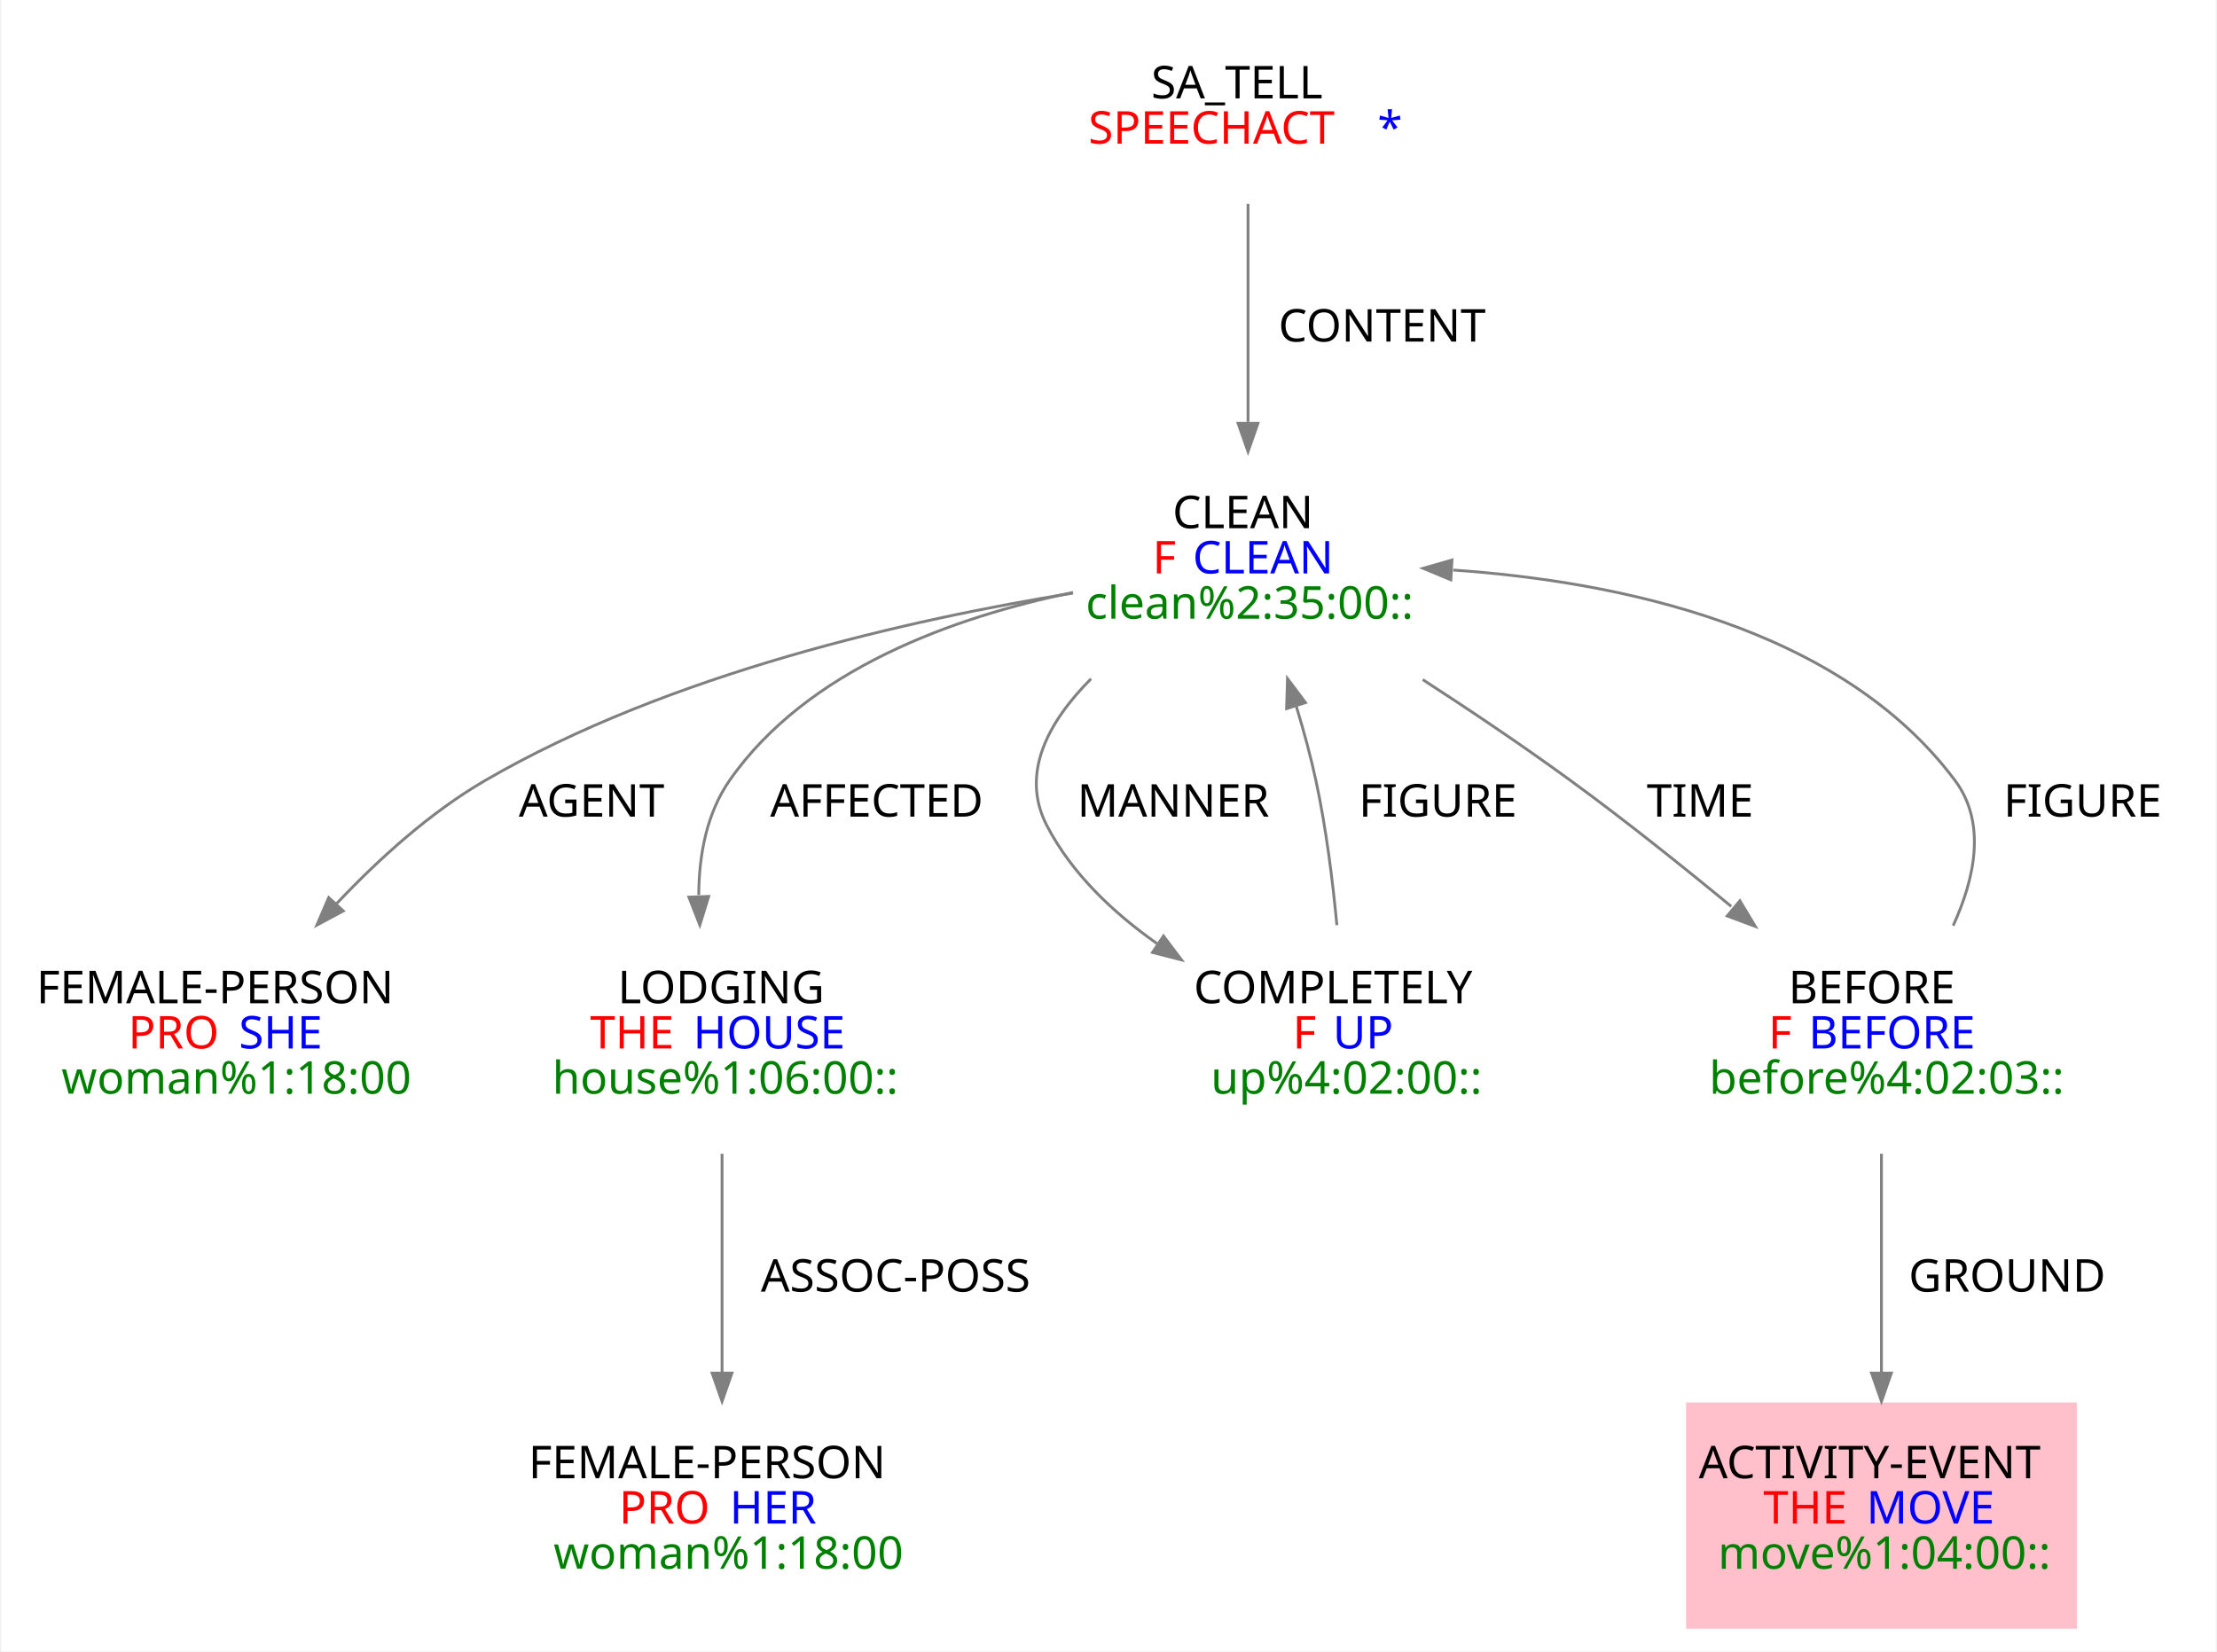
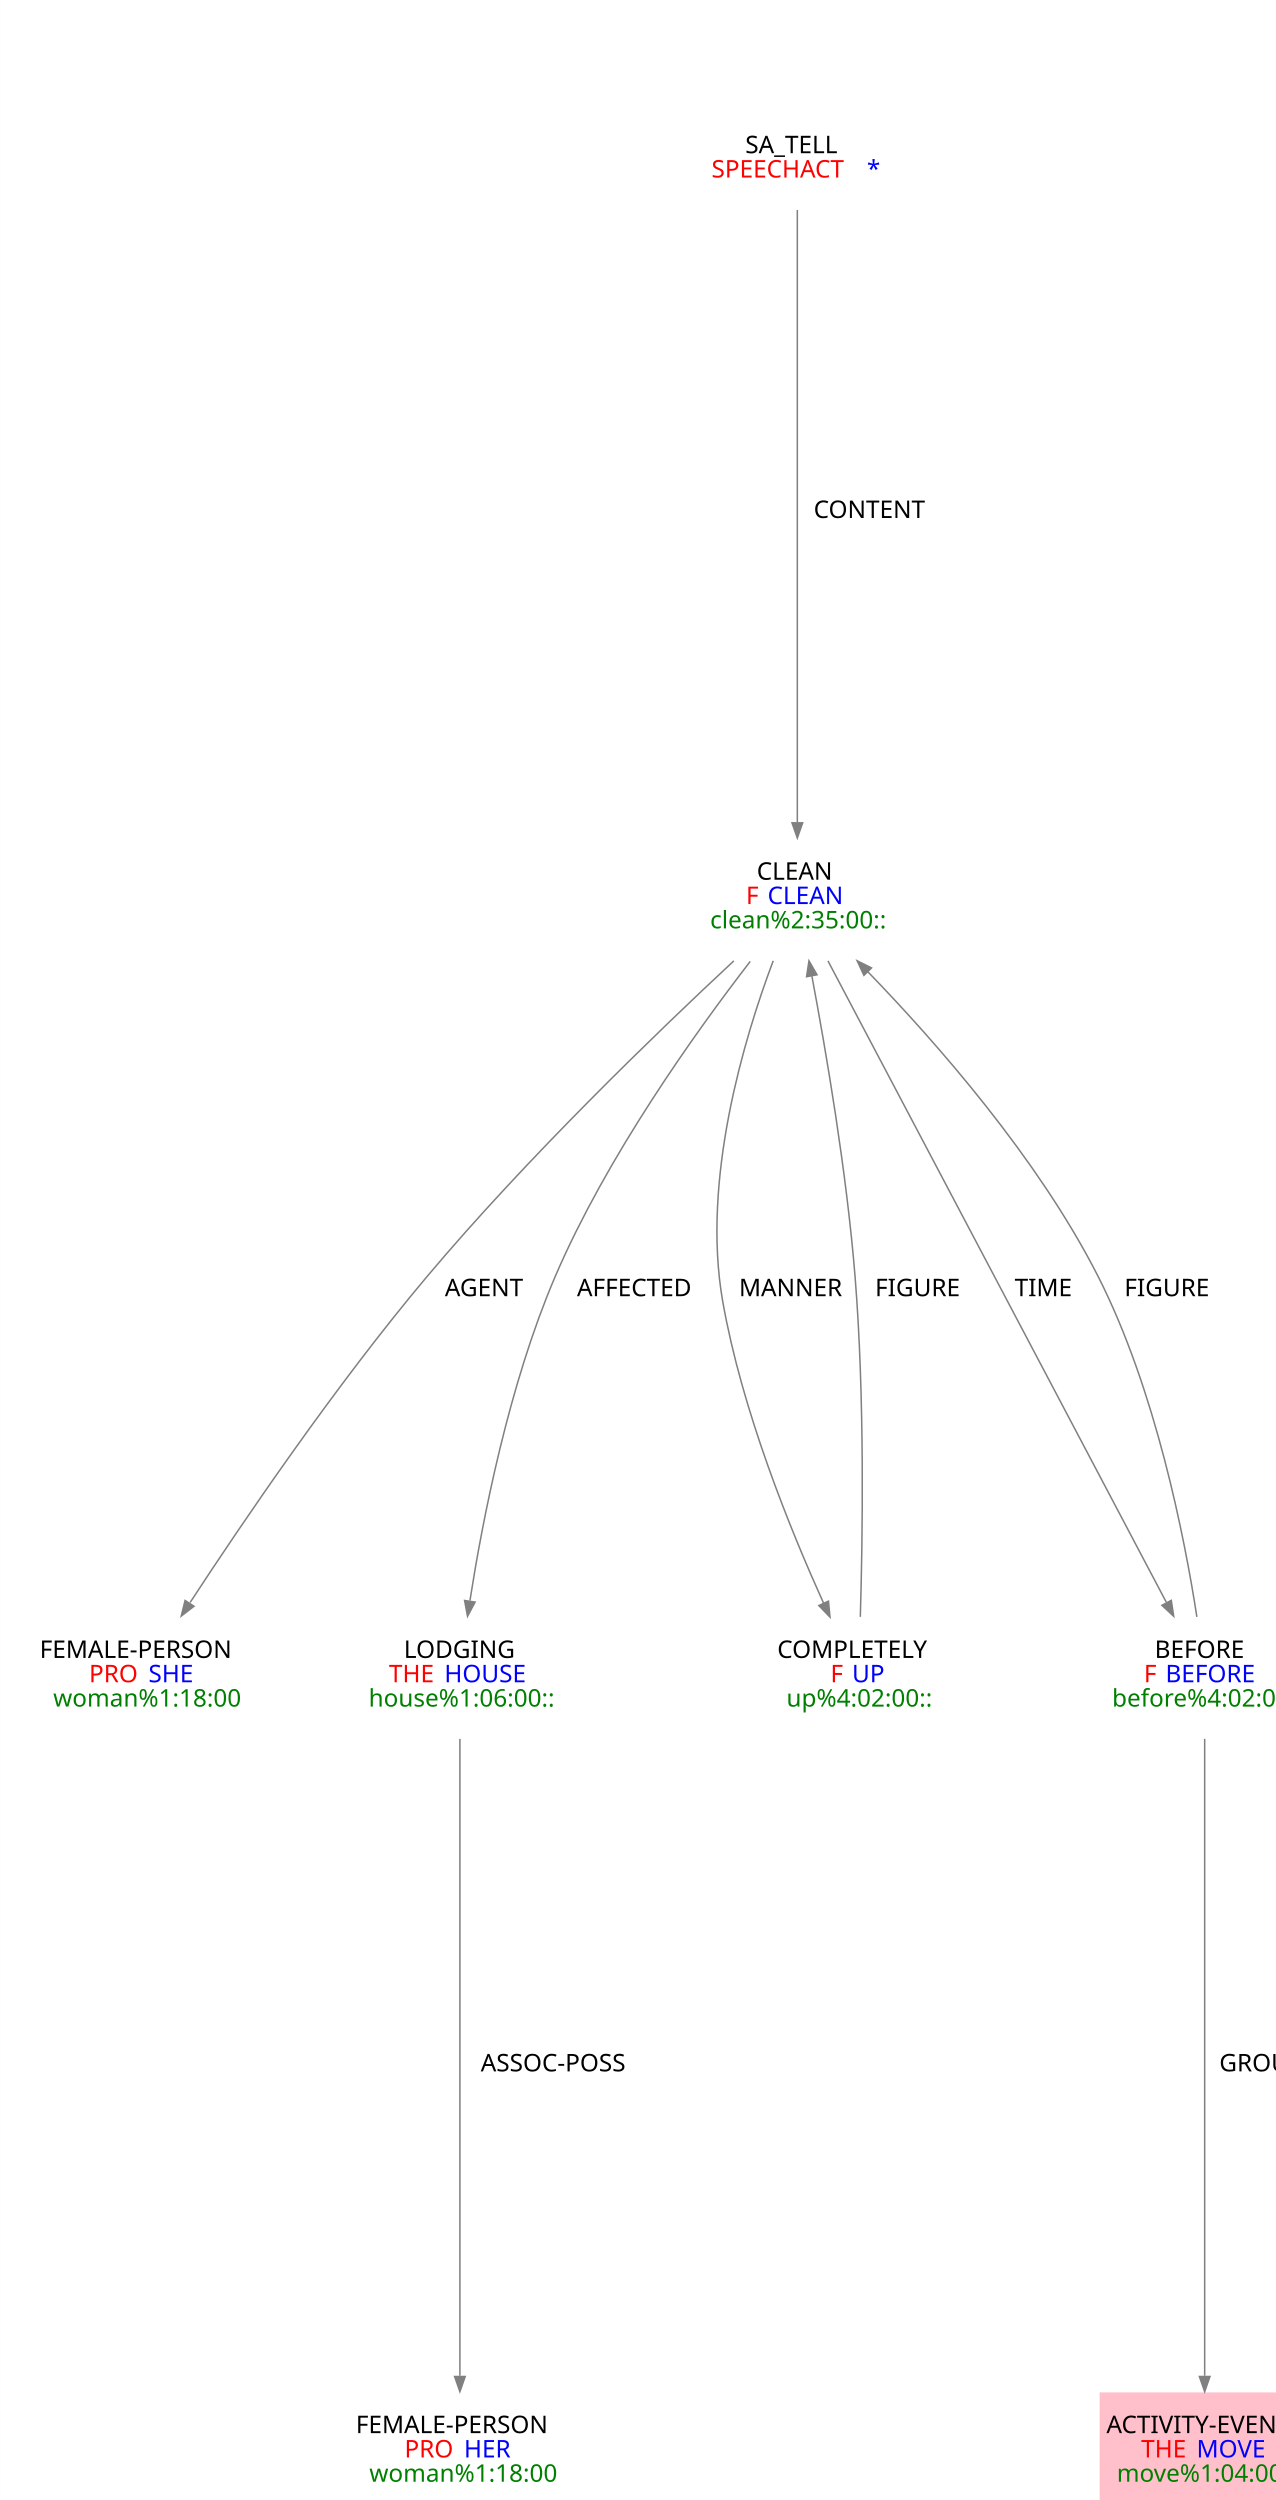
- <svg xmlns="http://www.w3.org/2000/svg" xmlns:xlink="http://www.w3.org/1999/xlink" width="392pt" height="292pt" viewBox="0.00 0.00 391.56 292.00">
-   <g id="graph0" class="graph" transform="scale(1 1) rotate(0) translate(4 288)">
-     <polygon fill="white" stroke="transparent" points="-4,4 -4,-288 387.56,-288 387.56,4 -4,4" />
+ <svg xmlns="http://www.w3.org/2000/svg" xmlns:xlink="http://www.w3.org/1999/xlink" width="432pt" height="847pt" viewBox="0.00 0.00 432.00 847.07">
+   <g id="graph0" class="graph" transform="scale(1.03 1.03) rotate(0) translate(4 868)">
+     <polygon fill="white" stroke="transparent" points="-4,4 -4,-868 440.71,-868 440.71,4 -4,4" />
    <g id="node1" class="node">
      <g id="a_node1">
        <a xlink:href="http://trips.ihmc.us/lexicon/data/ONT::SA_TELL.xml" xlink:title="&lt;font color=&quot;green&quot;&gt;&lt;br /&gt;&lt;/font&gt; &lt;font color=&quot;black&quot;&gt;SA_TELL&lt;/font&gt; &lt;font color=&quot;green&quot;&gt;&lt;br /&gt;&lt;/font&gt; &lt;font color=&quot;red&quot;&gt;SPEECHACT&lt;/font&gt; &lt;font color=&quot;blue&quot;&gt;* &lt;/font&gt; &lt;font color=&quot;green&quot;&gt;&lt;br /&gt; &lt;/font&gt;">
-           <text text-anchor="start" x="197.11" y="-270.6" font-family="Work Sans" font-size="8.00"> </text>
-           <text text-anchor="start" x="199.33" y="-270.6" font-family="Work Sans" font-size="8.00">SA_TELL</text>
-           <text text-anchor="start" x="233.57" y="-270.6" font-family="Work Sans" font-size="8.00"> </text>
-           <text text-anchor="start" x="186" y="-262.6" font-family="Work Sans" font-size="8.00"> </text>
-           <text text-anchor="start" x="188.22" y="-262.6" font-family="Work Sans" font-size="8.00" fill="red">SPEECHACT</text>
-           <text text-anchor="start" x="237.12" y="-262.6" font-family="Work Sans" font-size="8.00"> </text>
-           <text text-anchor="start" x="239.34" y="-262.6" font-family="Work Sans" font-size="8.00" fill="blue">* </text>
-           <text text-anchor="start" x="244.68" y="-262.6" font-family="Work Sans" font-size="8.00"> </text>
-           <text text-anchor="start" x="215.34" y="-254.6" font-family="Work Sans" font-size="8.00" fill="green"> </text>
+           <text text-anchor="start" x="238.92" y="-817.6" font-family="Work Sans" font-size="8.00"> </text>
+           <text text-anchor="start" x="241.15" y="-817.6" font-family="Work Sans" font-size="8.00">SA_TELL</text>
+           <text text-anchor="start" x="275.39" y="-817.6" font-family="Work Sans" font-size="8.00"> </text>
+           <text text-anchor="start" x="227.82" y="-809.6" font-family="Work Sans" font-size="8.00"> </text>
+           <text text-anchor="start" x="230.04" y="-809.6" font-family="Work Sans" font-size="8.00" fill="red">SPEECHACT</text>
+           <text text-anchor="start" x="278.94" y="-809.6" font-family="Work Sans" font-size="8.00"> </text>
+           <text text-anchor="start" x="281.16" y="-809.6" font-family="Work Sans" font-size="8.00" fill="blue">* </text>
+           <text text-anchor="start" x="286.5" y="-809.6" font-family="Work Sans" font-size="8.00"> </text>
+           <text text-anchor="start" x="257.16" y="-801.6" font-family="Work Sans" font-size="8.00" fill="green"> </text>
        </a>
      </g>
    </g>
    <g id="node2" class="node">
      <g id="a_node2">
        <a xlink:href="http://trips.ihmc.us/lexicon/data/ONT::CLEAN.xml" xlink:title="&lt;font color=&quot;green&quot;&gt;&lt;br /&gt;&lt;/font&gt; &lt;font color=&quot;black&quot;&gt;CLEAN&lt;/font&gt; &lt;font color=&quot;green&quot;&gt;&lt;br /&gt;&lt;/font&gt; &lt;font color=&quot;red&quot;&gt;F&lt;/font&gt; &lt;font color=&quot;blue&quot;&gt;CLEAN&lt;/font&gt; &lt;font color=&quot;green&quot;&gt;&lt;br /&gt;&lt;/font&gt; &lt;font color=&quot;green&quot;&gt;clean%2:35:00::&lt;/font&gt; &lt;font color=&quot;green&quot;&gt;&lt;br /&gt; &lt;/font&gt;">
-           <text text-anchor="start" x="200.89" y="-194.6" font-family="Work Sans" font-size="8.00"> </text>
-           <text text-anchor="start" x="203.11" y="-194.6" font-family="Work Sans" font-size="8.00">CLEAN</text>
-           <text text-anchor="start" x="229.79" y="-194.6" font-family="Work Sans" font-size="8.00"> </text>
-           <text text-anchor="start" x="197.34" y="-186.6" font-family="Work Sans" font-size="8.00"> </text>
-           <text text-anchor="start" x="199.56" y="-186.6" font-family="Work Sans" font-size="8.00" fill="red">F</text>
-           <text text-anchor="start" x="204.45" y="-186.6" font-family="Work Sans" font-size="8.00"> </text>
-           <text text-anchor="start" x="206.67" y="-186.6" font-family="Work Sans" font-size="8.00" fill="blue">CLEAN</text>
-           <text text-anchor="start" x="233.34" y="-186.6" font-family="Work Sans" font-size="8.00"> </text>
-           <text text-anchor="start" x="185.54" y="-178.6" font-family="Work Sans" font-size="8.00"> </text>
-           <text text-anchor="start" x="187.76" y="-178.6" font-family="Work Sans" font-size="8.00" fill="green">clean%2:35:00::</text>
-           <text text-anchor="start" x="245.14" y="-178.6" font-family="Work Sans" font-size="8.00"> </text>
-           <text text-anchor="start" x="215.34" y="-170.6" font-family="Work Sans" font-size="8.00" fill="green"> </text>
+           <text text-anchor="start" x="242.71" y="-578.6" font-family="Work Sans" font-size="8.00"> </text>
+           <text text-anchor="start" x="244.93" y="-578.6" font-family="Work Sans" font-size="8.00">CLEAN</text>
+           <text text-anchor="start" x="271.61" y="-578.6" font-family="Work Sans" font-size="8.00"> </text>
+           <text text-anchor="start" x="239.15" y="-570.6" font-family="Work Sans" font-size="8.00"> </text>
+           <text text-anchor="start" x="241.38" y="-570.6" font-family="Work Sans" font-size="8.00" fill="red">F</text>
+           <text text-anchor="start" x="246.26" y="-570.6" font-family="Work Sans" font-size="8.00"> </text>
+           <text text-anchor="start" x="248.48" y="-570.6" font-family="Work Sans" font-size="8.00" fill="blue">CLEAN</text>
+           <text text-anchor="start" x="275.16" y="-570.6" font-family="Work Sans" font-size="8.00"> </text>
+           <text text-anchor="start" x="227.36" y="-562.6" font-family="Work Sans" font-size="8.00"> </text>
+           <text text-anchor="start" x="229.58" y="-562.6" font-family="Work Sans" font-size="8.00" fill="green">clean%2:35:00::</text>
+           <text text-anchor="start" x="286.96" y="-562.6" font-family="Work Sans" font-size="8.00"> </text>
+           <text text-anchor="start" x="257.16" y="-554.6" font-family="Work Sans" font-size="8.00" fill="green"> </text>
+         </a>
+       </g>
+     </g>
+     <g id="edge5" class="edge">
+       <path fill="none" stroke="grey" stroke-width="0.5" d="M258.27,-798.92C258.27,-758.46 258.27,-647.16 258.27,-597.49" />
+       <polygon fill="grey" stroke="grey" stroke-width="0.5" points="260.02,-597.32 258.27,-592.32 256.52,-597.32 260.02,-597.32" />
+       <text text-anchor="middle" x="281.97" y="-697.6" font-family="Work Sans" font-size="8.00"> CONTENT   </text>
+     </g>
+     <g id="node3" class="node">
+       <g id="a_node3">
+         <a xlink:href="http://trips.ihmc.us/lexicon/data/ONT::FEMALE-PERSON.xml" xlink:title="&lt;font color=&quot;green&quot;&gt;&lt;br /&gt;&lt;/font&gt; &lt;font color=&quot;black&quot;&gt;FEMALE-PERSON&lt;/font&gt; &lt;font color=&quot;green&quot;&gt;&lt;br /&gt;&lt;/font&gt; &lt;font color=&quot;red&quot;&gt;PRO&lt;/font&gt; &lt;font color=&quot;blue&quot;&gt;SHE&lt;/font&gt; &lt;font color=&quot;green&quot;&gt;&lt;br /&gt;&lt;/font&gt; &lt;font color=&quot;green&quot;&gt;woman%1:18:00&lt;/font&gt; &lt;font color=&quot;green&quot;&gt;&lt;br /&gt; &lt;/font&gt;">
+           <text text-anchor="start" x="6.82" y="-322.6" font-family="Work Sans" font-size="8.00"> </text>
+           <text text-anchor="start" x="9.04" y="-322.6" font-family="Work Sans" font-size="8.00">FEMALE-PERSON</text>
+           <text text-anchor="start" x="77.5" y="-322.6" font-family="Work Sans" font-size="8.00"> </text>
+           <text text-anchor="start" x="23.04" y="-314.6" font-family="Work Sans" font-size="8.00"> </text>
+           <text text-anchor="start" x="25.26" y="-314.6" font-family="Work Sans" font-size="8.00" fill="red">PRO</text>
+           <text text-anchor="start" x="42.6" y="-314.6" font-family="Work Sans" font-size="8.00"> </text>
+           <text text-anchor="start" x="44.82" y="-314.6" font-family="Work Sans" font-size="8.00" fill="blue">SHE</text>
+           <text text-anchor="start" x="61.27" y="-314.6" font-family="Work Sans" font-size="8.00"> </text>
+           <text text-anchor="start" x="11.25" y="-306.6" font-family="Work Sans" font-size="8.00"> </text>
+           <text text-anchor="start" x="13.47" y="-306.6" font-family="Work Sans" font-size="8.00" fill="green">woman%1:18:00</text>
+           <text text-anchor="start" x="73.06" y="-306.6" font-family="Work Sans" font-size="8.00"> </text>
+           <text text-anchor="start" x="42.16" y="-298.6" font-family="Work Sans" font-size="8.00" fill="green"> </text>
+         </a>
+       </g>
+     </g>
+     <g id="edge2" class="edge">
+       <path fill="none" stroke="grey" stroke-width="0.5" d="M237.39,-551.92C212.24,-528.51 169.3,-487.11 136.4,-448 106.51,-412.47 76.13,-367.79 58.53,-340.86" />
+       <polygon fill="grey" stroke="grey" stroke-width="0.5" points="59.8,-339.61 55.6,-336.37 56.87,-341.52 59.8,-339.61" />
+       <text text-anchor="middle" x="155.2" y="-441.6" font-family="Work Sans" font-size="8.00"> AGENT   </text>
+     </g>
+     <g id="node4" class="node">
+       <g id="a_node4">
+         <a xlink:href="http://trips.ihmc.us/lexicon/data/ONT::LODGING.xml" xlink:title="&lt;font color=&quot;green&quot;&gt;&lt;br /&gt;&lt;/font&gt; &lt;font color=&quot;black&quot;&gt;LODGING&lt;/font&gt; &lt;font color=&quot;green&quot;&gt;&lt;br /&gt;&lt;/font&gt; &lt;font color=&quot;red&quot;&gt;THE&lt;/font&gt; &lt;font color=&quot;blue&quot;&gt;HOUSE&lt;/font&gt; &lt;font color=&quot;green&quot;&gt;&lt;br /&gt;&lt;/font&gt; &lt;font color=&quot;green&quot;&gt;house%1:06:00::&lt;/font&gt; &lt;font color=&quot;green&quot;&gt;&lt;br /&gt; &lt;/font&gt;">
+           <text text-anchor="start" x="126.6" y="-322.6" font-family="Work Sans" font-size="8.00"> </text>
+           <text text-anchor="start" x="128.82" y="-322.6" font-family="Work Sans" font-size="8.00">LODGING</text>
+           <text text-anchor="start" x="165.71" y="-322.6" font-family="Work Sans" font-size="8.00"> </text>
+           <text text-anchor="start" x="121.71" y="-314.6" font-family="Work Sans" font-size="8.00"> </text>
+           <text text-anchor="start" x="123.93" y="-314.6" font-family="Work Sans" font-size="8.00" fill="red">THE</text>
+           <text text-anchor="start" x="139.93" y="-314.6" font-family="Work Sans" font-size="8.00"> </text>
+           <text text-anchor="start" x="142.15" y="-314.6" font-family="Work Sans" font-size="8.00" fill="blue">HOUSE</text>
+           <text text-anchor="start" x="170.6" y="-314.6" font-family="Work Sans" font-size="8.00"> </text>
+           <text text-anchor="start" x="115.02" y="-306.6" font-family="Work Sans" font-size="8.00"> </text>
+           <text text-anchor="start" x="117.24" y="-306.6" font-family="Work Sans" font-size="8.00" fill="green">house%1:06:00::</text>
+           <text text-anchor="start" x="177.29" y="-306.6" font-family="Work Sans" font-size="8.00"> </text>
+           <text text-anchor="start" x="146.16" y="-298.6" font-family="Work Sans" font-size="8.00" fill="green"> </text>
+         </a>
+       </g>
+     </g>
+     <g id="edge8" class="edge">
+       <path fill="none" stroke="grey" stroke-width="0.5" d="M242.78,-551.73C224.82,-528.47 195.52,-487.52 178.59,-448 163.4,-412.53 154.78,-368.37 150.57,-341.45" />
+       <polygon fill="grey" stroke="grey" stroke-width="0.5" points="152.27,-340.98 149.78,-336.3 148.81,-341.51 152.27,-340.98" />
+       <text text-anchor="middle" x="204.61" y="-441.6" font-family="Work Sans" font-size="8.00"> AFFECTED   </text>
+     </g>
+     <g id="node6" class="node">
+       <g id="a_node6">
+         <a xlink:href="http://trips.ihmc.us/lexicon/data/ONT::COMPLETELY.xml" xlink:title="&lt;font color=&quot;green&quot;&gt;&lt;br /&gt;&lt;/font&gt; &lt;font color=&quot;black&quot;&gt;COMPLETELY&lt;/font&gt; &lt;font color=&quot;green&quot;&gt;&lt;br /&gt;&lt;/font&gt; &lt;font color=&quot;red&quot;&gt;F&lt;/font&gt; &lt;font color=&quot;blue&quot;&gt;UP&lt;/font&gt; &lt;font color=&quot;green&quot;&gt;&lt;br /&gt;&lt;/font&gt; &lt;font color=&quot;green&quot;&gt;up%4:02:00::&lt;/font&gt; &lt;font color=&quot;green&quot;&gt;&lt;br /&gt; &lt;/font&gt;">
+           <text text-anchor="start" x="249.44" y="-322.6" font-family="Work Sans" font-size="8.00"> </text>
+           <text text-anchor="start" x="251.67" y="-322.6" font-family="Work Sans" font-size="8.00">COMPLETELY</text>
+           <text text-anchor="start" x="304.87" y="-322.6" font-family="Work Sans" font-size="8.00"> </text>
+           <text text-anchor="start" x="266.93" y="-314.6" font-family="Work Sans" font-size="8.00"> </text>
+           <text text-anchor="start" x="269.16" y="-314.6" font-family="Work Sans" font-size="8.00" fill="red">F</text>
+           <text text-anchor="start" x="274.04" y="-314.6" font-family="Work Sans" font-size="8.00"> </text>
+           <text text-anchor="start" x="276.27" y="-314.6" font-family="Work Sans" font-size="8.00" fill="blue">UP</text>
+           <text text-anchor="start" x="287.38" y="-314.6" font-family="Work Sans" font-size="8.00"> </text>
+           <text text-anchor="start" x="252.47" y="-306.6" font-family="Work Sans" font-size="8.00"> </text>
+           <text text-anchor="start" x="254.69" y="-306.6" font-family="Work Sans" font-size="8.00" fill="green">up%4:02:00::</text>
+           <text text-anchor="start" x="301.84" y="-306.6" font-family="Work Sans" font-size="8.00"> </text>
+           <text text-anchor="start" x="277.16" y="-298.6" font-family="Work Sans" font-size="8.00" fill="green"> </text>
+         </a>
+       </g>
+     </g>
+     <g id="edge1" class="edge">
+       <path fill="none" stroke="grey" stroke-width="0.5" d="M250.34,-551.93C240.75,-526.46 226.71,-479.88 233.71,-440 240,-404.14 255.89,-364.96 266.88,-340.68" />
+       <polygon fill="grey" stroke="grey" stroke-width="0.5" points="268.52,-341.3 269.01,-336.02 265.34,-339.84 268.52,-341.3" />
+       <text text-anchor="middle" x="256.05" y="-441.6" font-family="Work Sans" font-size="8.00"> MANNER   </text>
+     </g>
+     <g id="node7" class="node">
+       <g id="a_node7">
+         <a xlink:href="http://trips.ihmc.us/lexicon/data/ONT::BEFORE.xml" xlink:title="&lt;font color=&quot;green&quot;&gt;&lt;br /&gt;&lt;/font&gt; &lt;font color=&quot;black&quot;&gt;BEFORE&lt;/font&gt; &lt;font color=&quot;green&quot;&gt;&lt;br /&gt;&lt;/font&gt; &lt;font color=&quot;red&quot;&gt;F&lt;/font&gt; &lt;font color=&quot;blue&quot;&gt;BEFORE&lt;/font&gt; &lt;font color=&quot;green&quot;&gt;&lt;br /&gt;&lt;/font&gt; &lt;font color=&quot;green&quot;&gt;before%4:02:03::&lt;/font&gt; &lt;font color=&quot;green&quot;&gt;&lt;br /&gt; &lt;/font&gt;">
+           <text text-anchor="start" x="373.6" y="-322.6" font-family="Work Sans" font-size="8.00"> </text>
+           <text text-anchor="start" x="375.82" y="-322.6" font-family="Work Sans" font-size="8.00">BEFORE</text>
+           <text text-anchor="start" x="408.71" y="-322.6" font-family="Work Sans" font-size="8.00"> </text>
+           <text text-anchor="start" x="370.04" y="-314.6" font-family="Work Sans" font-size="8.00"> </text>
+           <text text-anchor="start" x="372.27" y="-314.6" font-family="Work Sans" font-size="8.00" fill="red">F</text>
+           <text text-anchor="start" x="377.15" y="-314.6" font-family="Work Sans" font-size="8.00"> </text>
+           <text text-anchor="start" x="379.38" y="-314.6" font-family="Work Sans" font-size="8.00" fill="blue">BEFORE</text>
+           <text text-anchor="start" x="412.27" y="-314.6" font-family="Work Sans" font-size="8.00"> </text>
+           <text text-anchor="start" x="359.58" y="-306.6" font-family="Work Sans" font-size="8.00"> </text>
+           <text text-anchor="start" x="361.8" y="-306.6" font-family="Work Sans" font-size="8.00" fill="green">before%4:02:03::</text>
+           <text text-anchor="start" x="422.73" y="-306.6" font-family="Work Sans" font-size="8.00"> </text>
+           <text text-anchor="start" x="391.16" y="-298.6" font-family="Work Sans" font-size="8.00" fill="green"> </text>
        </a>
      </g>
    </g>
    <g id="edge3" class="edge">
-       <path fill="none" stroke="grey" stroke-width="0.5" d="M216.45,-251.96C216.45,-241.04 216.45,-226.02 216.45,-213.39" />
-       <polygon fill="grey" stroke="grey" stroke-width="0.5" points="218.2,-213.14 216.45,-208.14 214.7,-213.14 218.2,-213.14" />
-       <text text-anchor="middle" x="240.16" y="-227.6" font-family="Work Sans" font-size="8.00"> CONTENT   </text>
+       <path fill="none" stroke="grey" stroke-width="0.5" d="M268.34,-551.91C292.4,-506.31 353.16,-391.12 379.63,-340.96" />
+       <polygon fill="grey" stroke="grey" stroke-width="0.5" points="381.29,-341.55 382.08,-336.31 378.2,-339.92 381.29,-341.55" />
+       <text text-anchor="middle" x="339.2" y="-441.6" font-family="Work Sans" font-size="8.00"> TIME   </text>
    </g>
-     <g id="node3" class="node">
-       <g id="a_node3">
-         <a xlink:href="http://trips.ihmc.us/lexicon/data/ONT::FEMALE-PERSON.xml" xlink:title="&lt;font color=&quot;green&quot;&gt;&lt;br /&gt;&lt;/font&gt; &lt;font color=&quot;black&quot;&gt;FEMALE-PERSON&lt;/font&gt; &lt;font color=&quot;green&quot;&gt;&lt;br /&gt;&lt;/font&gt; &lt;font color=&quot;red&quot;&gt;PRO&lt;/font&gt; &lt;font color=&quot;blue&quot;&gt;SHE&lt;/font&gt; &lt;font color=&quot;green&quot;&gt;&lt;br /&gt;&lt;/font&gt; &lt;font color=&quot;green&quot;&gt;woman%1:18:00&lt;/font&gt; &lt;font color=&quot;green&quot;&gt;&lt;br /&gt; &lt;/font&gt;">
-           <text text-anchor="start" x="0" y="-110.6" font-family="Work Sans" font-size="8.00"> </text>
-           <text text-anchor="start" x="2.22" y="-110.6" font-family="Work Sans" font-size="8.00">FEMALE-PERSON</text>
-           <text text-anchor="start" x="70.68" y="-110.6" font-family="Work Sans" font-size="8.00"> </text>
-           <text text-anchor="start" x="16.22" y="-102.6" font-family="Work Sans" font-size="8.00"> </text>
-           <text text-anchor="start" x="18.45" y="-102.6" font-family="Work Sans" font-size="8.00" fill="red">PRO</text>
-           <text text-anchor="start" x="35.78" y="-102.6" font-family="Work Sans" font-size="8.00"> </text>
-           <text text-anchor="start" x="38.01" y="-102.6" font-family="Work Sans" font-size="8.00" fill="blue">SHE</text>
-           <text text-anchor="start" x="54.46" y="-102.6" font-family="Work Sans" font-size="8.00"> </text>
-           <text text-anchor="start" x="4.43" y="-94.6" font-family="Work Sans" font-size="8.00"> </text>
-           <text text-anchor="start" x="6.65" y="-94.6" font-family="Work Sans" font-size="8.00" fill="green">woman%1:18:00</text>
-           <text text-anchor="start" x="66.25" y="-94.6" font-family="Work Sans" font-size="8.00"> </text>
-           <text text-anchor="start" x="35.34" y="-86.6" font-family="Work Sans" font-size="8.00" fill="green"> </text>
-         </a>
-       </g>
-     </g>
-     <g id="edge2" class="edge">
-       <path fill="none" stroke="grey" stroke-width="0.5" d="M185.51,-183.13C156.98,-178.53 114.23,-168.95 81.58,-150 71.88,-144.37 62.78,-136.14 55.33,-128.25" />
-       <polygon fill="grey" stroke="grey" stroke-width="0.5" points="56.48,-126.92 51.81,-124.42 53.9,-129.28 56.48,-126.92" />
-       <text text-anchor="middle" x="100.39" y="-143.6" font-family="Work Sans" font-size="8.00"> AGENT   </text>
-     </g>
-     <g id="node4" class="node">
-       <g id="a_node4">
-         <a xlink:href="http://trips.ihmc.us/lexicon/data/ONT::LODGING.xml" xlink:title="&lt;font color=&quot;green&quot;&gt;&lt;br /&gt;&lt;/font&gt; &lt;font color=&quot;black&quot;&gt;LODGING&lt;/font&gt; &lt;font color=&quot;green&quot;&gt;&lt;br /&gt;&lt;/font&gt; &lt;font color=&quot;red&quot;&gt;THE&lt;/font&gt; &lt;font color=&quot;blue&quot;&gt;HOUSE&lt;/font&gt; &lt;font color=&quot;green&quot;&gt;&lt;br /&gt;&lt;/font&gt; &lt;font color=&quot;green&quot;&gt;house%1:06:00::&lt;/font&gt; &lt;font color=&quot;green&quot;&gt;&lt;br /&gt; &lt;/font&gt;">
-           <text text-anchor="start" x="102.78" y="-110.6" font-family="Work Sans" font-size="8.00"> </text>
-           <text text-anchor="start" x="105" y="-110.6" font-family="Work Sans" font-size="8.00">LODGING</text>
-           <text text-anchor="start" x="141.9" y="-110.6" font-family="Work Sans" font-size="8.00"> </text>
-           <text text-anchor="start" x="97.89" y="-102.6" font-family="Work Sans" font-size="8.00"> </text>
-           <text text-anchor="start" x="100.12" y="-102.6" font-family="Work Sans" font-size="8.00" fill="red">THE</text>
-           <text text-anchor="start" x="116.12" y="-102.6" font-family="Work Sans" font-size="8.00"> </text>
-           <text text-anchor="start" x="118.34" y="-102.6" font-family="Work Sans" font-size="8.00" fill="blue">HOUSE</text>
-           <text text-anchor="start" x="146.79" y="-102.6" font-family="Work Sans" font-size="8.00"> </text>
-           <text text-anchor="start" x="91.21" y="-94.6" font-family="Work Sans" font-size="8.00"> </text>
-           <text text-anchor="start" x="93.43" y="-94.6" font-family="Work Sans" font-size="8.00" fill="green">house%1:06:00::</text>
-           <text text-anchor="start" x="153.47" y="-94.6" font-family="Work Sans" font-size="8.00"> </text>
-           <text text-anchor="start" x="122.34" y="-86.6" font-family="Work Sans" font-size="8.00" fill="green"> </text>
-         </a>
-       </g>
-     </g>
-     <g id="edge7" class="edge">
-       <path fill="none" stroke="grey" stroke-width="0.5" d="M185.5,-183.24C164.64,-178.94 138.51,-169.72 124.78,-150 120.72,-144.17 119.37,-136.82 119.33,-129.75" />
-       <polygon fill="grey" stroke="grey" stroke-width="0.5" points="121.09,-129.49 119.52,-124.43 117.59,-129.36 121.09,-129.49" />
-       <text text-anchor="middle" x="150.79" y="-143.6" font-family="Work Sans" font-size="8.00"> AFFECTED   </text>
-     </g>
-     <g id="node6" class="node">
-       <g id="a_node6">
-         <a xlink:href="http://trips.ihmc.us/lexicon/data/ONT::COMPLETELY.xml" xlink:title="&lt;font color=&quot;green&quot;&gt;&lt;br /&gt;&lt;/font&gt; &lt;font color=&quot;black&quot;&gt;COMPLETELY&lt;/font&gt; &lt;font color=&quot;green&quot;&gt;&lt;br /&gt;&lt;/font&gt; &lt;font color=&quot;red&quot;&gt;F&lt;/font&gt; &lt;font color=&quot;blue&quot;&gt;UP&lt;/font&gt; &lt;font color=&quot;green&quot;&gt;&lt;br /&gt;&lt;/font&gt; &lt;font color=&quot;green&quot;&gt;up%4:02:00::&lt;/font&gt; &lt;font color=&quot;green&quot;&gt;&lt;br /&gt; &lt;/font&gt;">
-           <text text-anchor="start" x="204.63" y="-110.6" font-family="Work Sans" font-size="8.00"> </text>
-           <text text-anchor="start" x="206.85" y="-110.6" font-family="Work Sans" font-size="8.00">COMPLETELY</text>
-           <text text-anchor="start" x="260.05" y="-110.6" font-family="Work Sans" font-size="8.00"> </text>
-           <text text-anchor="start" x="222.12" y="-102.6" font-family="Work Sans" font-size="8.00"> </text>
-           <text text-anchor="start" x="224.34" y="-102.6" font-family="Work Sans" font-size="8.00" fill="red">F</text>
-           <text text-anchor="start" x="229.23" y="-102.6" font-family="Work Sans" font-size="8.00"> </text>
-           <text text-anchor="start" x="231.45" y="-102.6" font-family="Work Sans" font-size="8.00" fill="blue">UP</text>
-           <text text-anchor="start" x="242.56" y="-102.6" font-family="Work Sans" font-size="8.00"> </text>
-           <text text-anchor="start" x="207.65" y="-94.6" font-family="Work Sans" font-size="8.00"> </text>
-           <text text-anchor="start" x="209.88" y="-94.6" font-family="Work Sans" font-size="8.00" fill="green">up%4:02:00::</text>
-           <text text-anchor="start" x="257.03" y="-94.6" font-family="Work Sans" font-size="8.00"> </text>
-           <text text-anchor="start" x="232.34" y="-86.6" font-family="Work Sans" font-size="8.00" fill="green"> </text>
-         </a>
-       </g>
-     </g>
-     <g id="edge9" class="edge">
-       <path fill="none" stroke="grey" stroke-width="0.5" d="M188.69,-167.97C181.1,-160.34 176.12,-151.19 180.89,-142 185.27,-133.56 192.56,-126.64 200.34,-121.16" />
-       <polygon fill="grey" stroke="grey" stroke-width="0.5" points="201.5,-122.49 204.69,-118.26 199.56,-119.58 201.5,-122.49" />
-       <text text-anchor="middle" x="203.23" y="-143.6" font-family="Work Sans" font-size="8.00"> MANNER   </text>
-     </g>
-     <g id="node7" class="node">
-       <g id="a_node7">
-         <a xlink:href="http://trips.ihmc.us/lexicon/data/ONT::BEFORE.xml" xlink:title="&lt;font color=&quot;green&quot;&gt;&lt;br /&gt;&lt;/font&gt; &lt;font color=&quot;black&quot;&gt;BEFORE&lt;/font&gt; &lt;font color=&quot;green&quot;&gt;&lt;br /&gt;&lt;/font&gt; &lt;font color=&quot;red&quot;&gt;F&lt;/font&gt; &lt;font color=&quot;blue&quot;&gt;BEFORE&lt;/font&gt; &lt;font color=&quot;green&quot;&gt;&lt;br /&gt;&lt;/font&gt; &lt;font color=&quot;green&quot;&gt;before%4:02:03::&lt;/font&gt; &lt;font color=&quot;green&quot;&gt;&lt;br /&gt; &lt;/font&gt;">
-           <text text-anchor="start" x="309.78" y="-110.6" font-family="Work Sans" font-size="8.00"> </text>
-           <text text-anchor="start" x="312" y="-110.6" font-family="Work Sans" font-size="8.00">BEFORE</text>
-           <text text-anchor="start" x="344.9" y="-110.6" font-family="Work Sans" font-size="8.00"> </text>
-           <text text-anchor="start" x="306.23" y="-102.6" font-family="Work Sans" font-size="8.00"> </text>
-           <text text-anchor="start" x="308.45" y="-102.6" font-family="Work Sans" font-size="8.00" fill="red">F</text>
-           <text text-anchor="start" x="313.34" y="-102.6" font-family="Work Sans" font-size="8.00"> </text>
-           <text text-anchor="start" x="315.56" y="-102.6" font-family="Work Sans" font-size="8.00" fill="blue">BEFORE</text>
-           <text text-anchor="start" x="348.45" y="-102.6" font-family="Work Sans" font-size="8.00"> </text>
-           <text text-anchor="start" x="295.76" y="-94.6" font-family="Work Sans" font-size="8.00"> </text>
-           <text text-anchor="start" x="297.98" y="-94.6" font-family="Work Sans" font-size="8.00" fill="green">before%4:02:03::</text>
-           <text text-anchor="start" x="358.92" y="-94.6" font-family="Work Sans" font-size="8.00"> </text>
-           <text text-anchor="start" x="327.34" y="-86.6" font-family="Work Sans" font-size="8.00" fill="green"> </text>
+     <g id="node5" class="node">
+       <g id="a_node5">
+         <a xlink:href="http://trips.ihmc.us/lexicon/data/ONT::FEMALE-PERSON.xml" xlink:title="&lt;font color=&quot;green&quot;&gt;&lt;br /&gt;&lt;/font&gt; &lt;font color=&quot;black&quot;&gt;FEMALE-PERSON&lt;/font&gt; &lt;font color=&quot;green&quot;&gt;&lt;br /&gt;&lt;/font&gt; &lt;font color=&quot;red&quot;&gt;PRO&lt;/font&gt; &lt;font color=&quot;blue&quot;&gt;HER&lt;/font&gt; &lt;font color=&quot;green&quot;&gt;&lt;br /&gt;&lt;/font&gt; &lt;font color=&quot;green&quot;&gt;woman%1:18:00&lt;/font&gt; &lt;font color=&quot;green&quot;&gt;&lt;br /&gt; &lt;/font&gt;">
+           <text text-anchor="start" x="110.82" y="-67.6" font-family="Work Sans" font-size="8.00"> </text>
+           <text text-anchor="start" x="113.04" y="-67.6" font-family="Work Sans" font-size="8.00">FEMALE-PERSON</text>
+           <text text-anchor="start" x="181.5" y="-67.6" font-family="Work Sans" font-size="8.00"> </text>
+           <text text-anchor="start" x="126.82" y="-59.6" font-family="Work Sans" font-size="8.00"> </text>
+           <text text-anchor="start" x="129.04" y="-59.6" font-family="Work Sans" font-size="8.00" fill="red">PRO</text>
+           <text text-anchor="start" x="146.38" y="-59.6" font-family="Work Sans" font-size="8.00"> </text>
+           <text text-anchor="start" x="148.6" y="-59.6" font-family="Work Sans" font-size="8.00" fill="blue">HER</text>
+           <text text-anchor="start" x="165.49" y="-59.6" font-family="Work Sans" font-size="8.00"> </text>
+           <text text-anchor="start" x="115.25" y="-51.6" font-family="Work Sans" font-size="8.00"> </text>
+           <text text-anchor="start" x="117.47" y="-51.6" font-family="Work Sans" font-size="8.00" fill="green">woman%1:18:00</text>
+           <text text-anchor="start" x="177.06" y="-51.6" font-family="Work Sans" font-size="8.00"> </text>
+           <text text-anchor="start" x="146.16" y="-43.6" font-family="Work Sans" font-size="8.00" fill="green"> </text>
        </a>
      </g>
    </g>
    <g id="edge6" class="edge">
-       <path fill="none" stroke="grey" stroke-width="0.5" d="M247.34,-167.83C255.92,-162.27 265.16,-156.05 273.45,-150 282.96,-143.06 293.01,-135.04 301.89,-127.72" />
-       <polygon fill="grey" stroke="grey" stroke-width="0.5" points="303.42,-128.72 306.15,-124.18 301.18,-126.03 303.42,-128.72" />
-       <text text-anchor="middle" x="296.38" y="-143.6" font-family="Work Sans" font-size="8.00"> TIME   </text>
+       <path fill="none" stroke="grey" stroke-width="0.5" d="M147.27,-295.98C147.27,-250.75 147.27,-136.75 147.27,-86.47" />
+       <polygon fill="grey" stroke="grey" stroke-width="0.5" points="149.02,-86.24 147.27,-81.24 145.52,-86.24 149.02,-86.24" />
+       <text text-anchor="middle" x="177.95" y="-186.6" font-family="Work Sans" font-size="8.00"> ASSOC-POSS   </text>
    </g>
-     <g id="node5" class="node">
-       <g id="a_node5">
-         <a xlink:href="http://trips.ihmc.us/lexicon/data/ONT::FEMALE-PERSON.xml" xlink:title="&lt;font color=&quot;green&quot;&gt;&lt;br /&gt;&lt;/font&gt; &lt;font color=&quot;black&quot;&gt;FEMALE-PERSON&lt;/font&gt; &lt;font color=&quot;green&quot;&gt;&lt;br /&gt;&lt;/font&gt; &lt;font color=&quot;red&quot;&gt;PRO&lt;/font&gt; &lt;font color=&quot;blue&quot;&gt;HER&lt;/font&gt; &lt;font color=&quot;green&quot;&gt;&lt;br /&gt;&lt;/font&gt; &lt;font color=&quot;green&quot;&gt;woman%1:18:00&lt;/font&gt; &lt;font color=&quot;green&quot;&gt;&lt;br /&gt; &lt;/font&gt;">
-           <text text-anchor="start" x="87" y="-26.6" font-family="Work Sans" font-size="8.00"> </text>
-           <text text-anchor="start" x="89.22" y="-26.6" font-family="Work Sans" font-size="8.00">FEMALE-PERSON</text>
-           <text text-anchor="start" x="157.68" y="-26.6" font-family="Work Sans" font-size="8.00"> </text>
-           <text text-anchor="start" x="103" y="-18.6" font-family="Work Sans" font-size="8.00"> </text>
-           <text text-anchor="start" x="105.23" y="-18.6" font-family="Work Sans" font-size="8.00" fill="red">PRO</text>
-           <text text-anchor="start" x="122.56" y="-18.6" font-family="Work Sans" font-size="8.00"> </text>
-           <text text-anchor="start" x="124.79" y="-18.6" font-family="Work Sans" font-size="8.00" fill="blue">HER</text>
-           <text text-anchor="start" x="141.68" y="-18.6" font-family="Work Sans" font-size="8.00"> </text>
-           <text text-anchor="start" x="91.43" y="-10.6" font-family="Work Sans" font-size="8.00"> </text>
-           <text text-anchor="start" x="93.65" y="-10.6" font-family="Work Sans" font-size="8.00" fill="green">woman%1:18:00</text>
-           <text text-anchor="start" x="153.25" y="-10.6" font-family="Work Sans" font-size="8.00"> </text>
-           <text text-anchor="start" x="122.34" y="-2.6" font-family="Work Sans" font-size="8.00" fill="green"> </text>
-         </a>
-       </g>
+     <g id="edge9" class="edge">
+       <path fill="none" stroke="grey" stroke-width="0.5" d="M278.99,-336.13C279.76,-361.68 280.47,-408.33 277.27,-448 274.48,-482.58 267.71,-522.18 263.06,-546.89" />
+       <polygon fill="grey" stroke="grey" stroke-width="0.5" points="261.31,-546.69 262.1,-551.93 264.75,-547.34 261.31,-546.69" />
+       <text text-anchor="middle" x="297.82" y="-441.6" font-family="Work Sans" font-size="8.00"> FIGURE   </text>
    </g>
-     <g id="edge1" class="edge">
-       <path fill="none" stroke="grey" stroke-width="0.5" d="M123.45,-83.98C123.45,-72.47 123.45,-57.68 123.45,-45.33" />
-       <polygon fill="grey" stroke="grey" stroke-width="0.5" points="125.2,-45.2 123.45,-40.2 121.7,-45.2 125.2,-45.2" />
-       <text text-anchor="middle" x="154.13" y="-59.6" font-family="Work Sans" font-size="8.00"> ASSOC-POSS   </text>
-     </g>
-     <g id="edge8" class="edge">
-       <path fill="none" stroke="grey" stroke-width="0.5" d="M232.16,-124.41C231.41,-132.4 230.24,-141.7 228.45,-150 227.53,-154.27 226.31,-158.75 225,-163.05" />
-       <polygon fill="grey" stroke="grey" stroke-width="0.5" points="223.27,-162.7 223.43,-168 226.61,-163.76 223.27,-162.7" />
-       <text text-anchor="middle" x="250.01" y="-143.6" font-family="Work Sans" font-size="8.00"> FIGURE   </text>
-     </g>
-     <g id="edge5" class="edge">
-       <path fill="none" stroke="grey" stroke-width="0.5" d="M341.13,-124.32C345.03,-132.84 347,-142.57 341.45,-150 321.18,-177.14 281.88,-185.19 252.73,-187.2" />
-       <polygon fill="grey" stroke="grey" stroke-width="0.5" points="252.31,-185.47 247.42,-187.51 252.51,-188.97 252.31,-185.47" />
-       <text text-anchor="middle" x="364.01" y="-143.6" font-family="Work Sans" font-size="8.00"> FIGURE   </text>
+     <g id="edge7" class="edge">
+       <path fill="none" stroke="grey" stroke-width="0.5" d="M389.71,-336.11C385.63,-362.44 376.12,-410.84 357.27,-448 337.49,-486.99 303.94,-525.13 281.45,-548.35" />
+       <polygon fill="grey" stroke="grey" stroke-width="0.5" points="280.18,-547.15 277.94,-551.95 282.68,-549.59 280.18,-547.15" />
+       <text text-anchor="middle" x="379.82" y="-441.6" font-family="Work Sans" font-size="8.00"> FIGURE   </text>
    </g>
    <g id="node8" class="node">
      <g id="a_node8">
        <a xlink:href="http://trips.ihmc.us/lexicon/data/ONT::ACTIVITY-EVENT.xml" xlink:title="&lt;font color=&quot;green&quot;&gt;&lt;br /&gt;&lt;/font&gt; &lt;font color=&quot;black&quot;&gt;ACTIVITY-EVENT&lt;/font&gt; &lt;font color=&quot;green&quot;&gt;&lt;br /&gt;&lt;/font&gt; &lt;font color=&quot;red&quot;&gt;THE&lt;/font&gt; &lt;font color=&quot;blue&quot;&gt;MOVE&lt;/font&gt; &lt;font color=&quot;green&quot;&gt;&lt;br /&gt;&lt;/font&gt; &lt;font color=&quot;green&quot;&gt;move%1:04:00::&lt;/font&gt; &lt;font color=&quot;green&quot;&gt;&lt;br /&gt; &lt;/font&gt;">
-           <polygon fill="pink" stroke="transparent" points="363,-40 293.9,-40 293.9,0 363,0 363,-40" />
-           <text text-anchor="start" x="293.93" y="-26.6" font-family="Work Sans" font-size="8.00"> </text>
-           <text text-anchor="start" x="296.15" y="-26.6" font-family="Work Sans" font-size="8.00">ACTIVITY-EVENT</text>
-           <text text-anchor="start" x="360.75" y="-26.6" font-family="Work Sans" font-size="8.00"> </text>
-           <text text-anchor="start" x="305.34" y="-18.6" font-family="Work Sans" font-size="8.00"> </text>
-           <text text-anchor="start" x="307.56" y="-18.6" font-family="Work Sans" font-size="8.00" fill="red">THE</text>
-           <text text-anchor="start" x="323.56" y="-18.6" font-family="Work Sans" font-size="8.00"> </text>
-           <text text-anchor="start" x="325.78" y="-18.6" font-family="Work Sans" font-size="8.00" fill="blue">MOVE</text>
-           <text text-anchor="start" x="349.34" y="-18.6" font-family="Work Sans" font-size="8.00"> </text>
-           <text text-anchor="start" x="297.32" y="-10.6" font-family="Work Sans" font-size="8.00"> </text>
-           <text text-anchor="start" x="299.54" y="-10.6" font-family="Work Sans" font-size="8.00" fill="green">move%1:04:00::</text>
-           <text text-anchor="start" x="357.36" y="-10.6" font-family="Work Sans" font-size="8.00"> </text>
-           <text text-anchor="start" x="327.34" y="-2.6" font-family="Work Sans" font-size="8.00" fill="green"> </text>
+           <polygon fill="pink" stroke="transparent" points="426.82,-81 357.72,-81 357.72,-41 426.82,-41 426.82,-81" />
+           <text text-anchor="start" x="357.74" y="-67.6" font-family="Work Sans" font-size="8.00"> </text>
+           <text text-anchor="start" x="359.96" y="-67.6" font-family="Work Sans" font-size="8.00">ACTIVITY-EVENT</text>
+           <text text-anchor="start" x="424.57" y="-67.6" font-family="Work Sans" font-size="8.00"> </text>
+           <text text-anchor="start" x="369.15" y="-59.6" font-family="Work Sans" font-size="8.00"> </text>
+           <text text-anchor="start" x="371.38" y="-59.6" font-family="Work Sans" font-size="8.00" fill="red">THE</text>
+           <text text-anchor="start" x="387.38" y="-59.6" font-family="Work Sans" font-size="8.00"> </text>
+           <text text-anchor="start" x="389.6" y="-59.6" font-family="Work Sans" font-size="8.00" fill="blue">MOVE</text>
+           <text text-anchor="start" x="413.16" y="-59.6" font-family="Work Sans" font-size="8.00"> </text>
+           <text text-anchor="start" x="361.14" y="-51.6" font-family="Work Sans" font-size="8.00"> </text>
+           <text text-anchor="start" x="363.36" y="-51.6" font-family="Work Sans" font-size="8.00" fill="green">move%1:04:00::</text>
+           <text text-anchor="start" x="421.17" y="-51.6" font-family="Work Sans" font-size="8.00"> </text>
+           <text text-anchor="start" x="391.16" y="-43.6" font-family="Work Sans" font-size="8.00" fill="green"> </text>
        </a>
      </g>
    </g>
    <g id="edge4" class="edge">
-       <path fill="none" stroke="grey" stroke-width="0.5" d="M328.45,-83.98C328.45,-72.47 328.45,-57.68 328.45,-45.33" />
-       <polygon fill="grey" stroke="grey" stroke-width="0.5" points="330.2,-45.2 328.45,-40.2 326.7,-45.2 330.2,-45.2" />
-       <text text-anchor="middle" x="350.67" y="-59.6" font-family="Work Sans" font-size="8.00"> GROUND   </text>
+       <path fill="none" stroke="grey" stroke-width="0.5" d="M392.27,-295.98C392.27,-250.75 392.27,-136.75 392.27,-86.47" />
+       <polygon fill="grey" stroke="grey" stroke-width="0.5" points="394.02,-86.24 392.27,-81.24 390.52,-86.24 394.02,-86.24" />
+       <text text-anchor="middle" x="414.49" y="-186.6" font-family="Work Sans" font-size="8.00"> GROUND   </text>
    </g>
  </g>
</svg>
